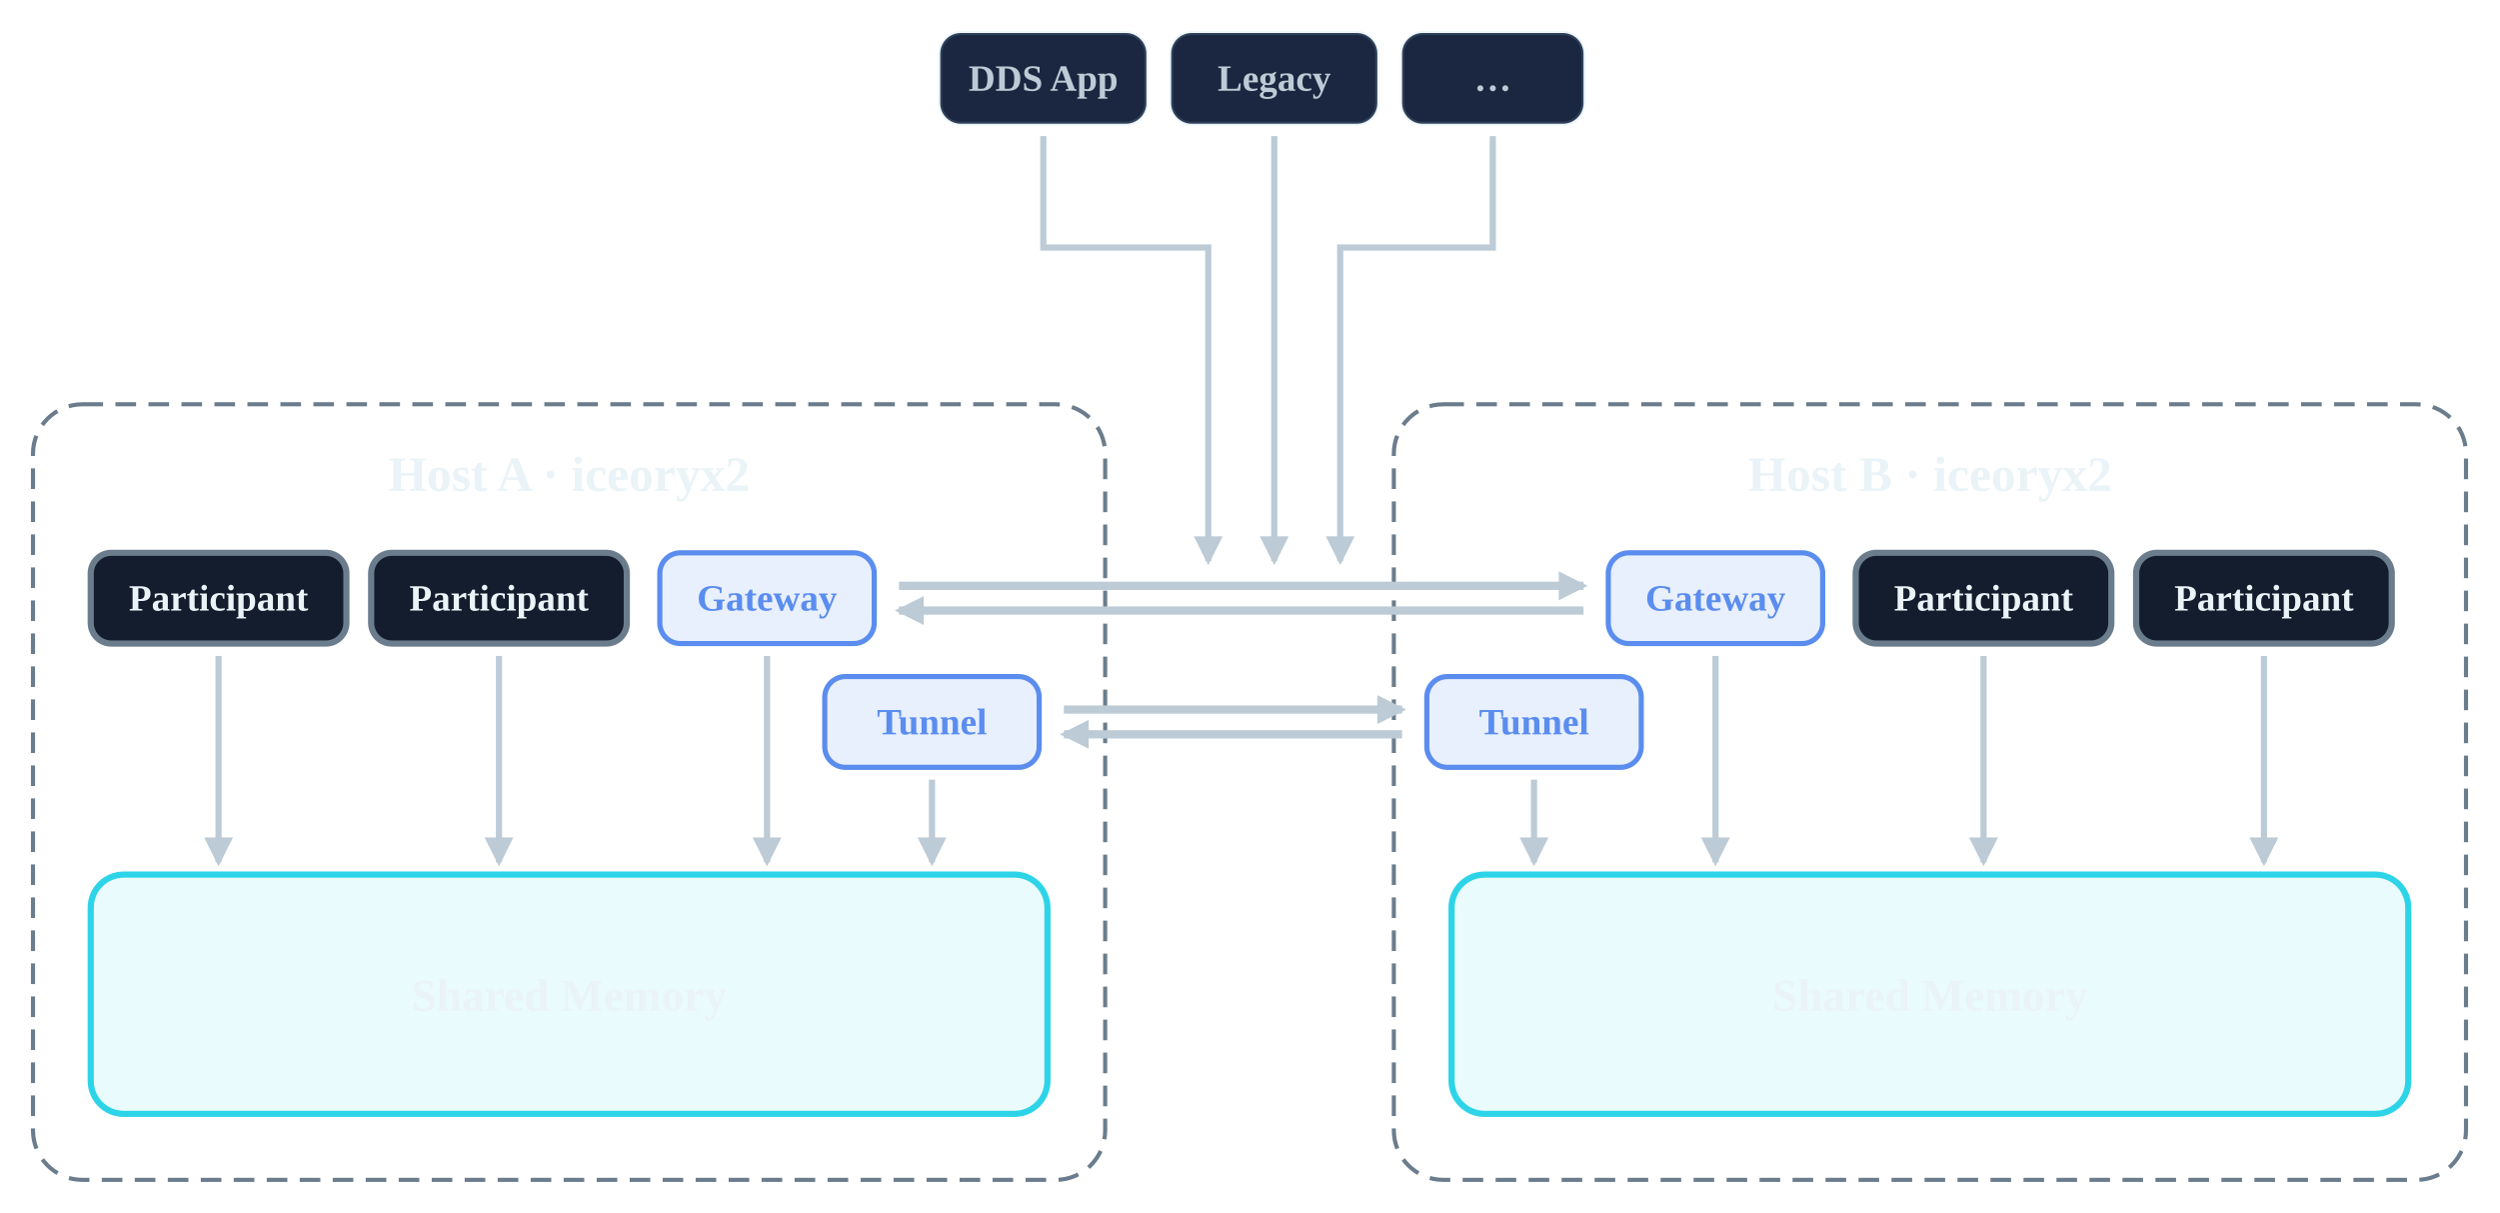
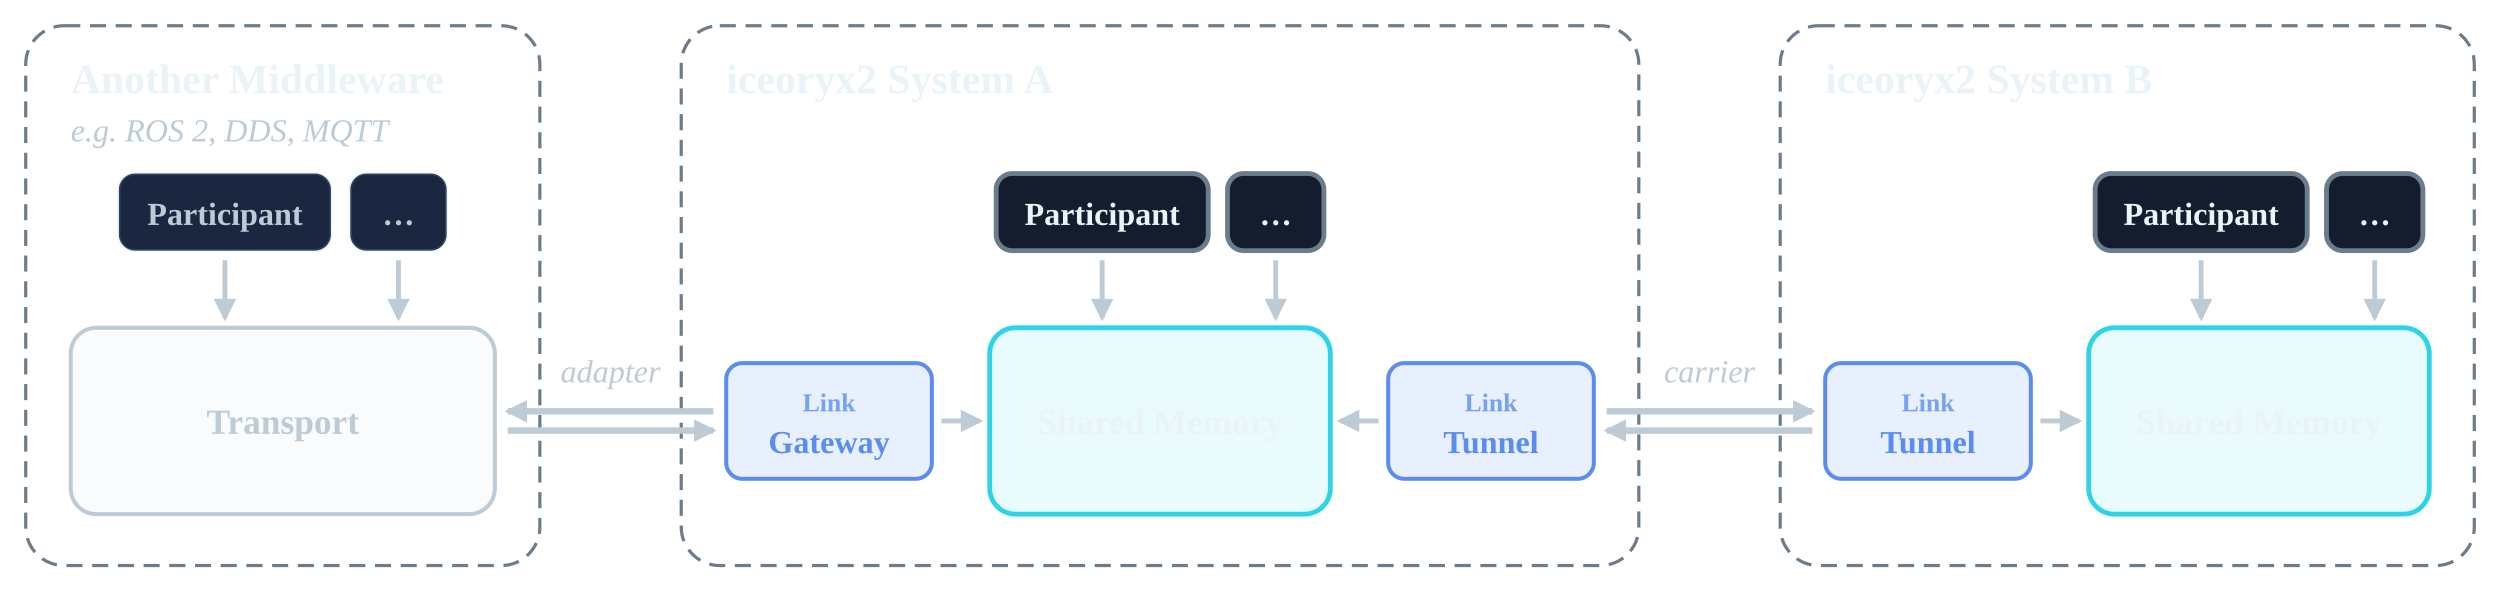
- <svg xmlns="http://www.w3.org/2000/svg" viewBox="12 52 606 294" role="img" aria-label="Host-to-host communication via gateways and tunnels">
+ <svg xmlns="http://www.w3.org/2000/svg" viewBox="12 52 778 184" role="img" aria-label="Links extending iceoryx2 across iceoryx2 systems, a gateway to another middleware over an adapter and a tunnel to another iceoryx2 system over a carrier">
  <style>
    .gt-host   { fill: none; stroke: var(--ix-muted-2, #6b7d8c); stroke-width: 1; stroke-dasharray: 5 3; }
-     .gt-host-t { font-family: var(--font-stack, sans-serif); font-weight: 600; font-size: 12px; fill: var(--ix-text, #eaf3f7); }
+     .gt-host-t { font-family: var(--font-stack, sans-serif); font-weight: 600; font-size: 13px; fill: var(--ix-text, #eaf3f7); }
    .gt-part   { fill: var(--ix-surface, #141d2d); stroke: var(--ix-box-line, #6b7d8c); stroke-width: 1.5; }
-     .gt-part-t { font-family: var(--font-stack, sans-serif); font-weight: 600; font-size: 9px; fill: var(--ix-text, #eaf3f7); }
+     .gt-part-t { font-family: var(--font-stack, sans-serif); font-weight: 600; font-size: 10px; fill: var(--ix-text, #eaf3f7); }
    .gt-comp   { fill: rgba(91,141,239,0.14); stroke: var(--ix-blue, #5b8def); stroke-width: 1.25; }
-     .gt-comp-t { font-family: var(--font-stack, sans-serif); font-weight: 600; font-size: 9px; fill: var(--ix-blue, #5b8def); }
+     .gt-comp-t { font-family: var(--font-stack, sans-serif); font-weight: 600; font-size: 10px; fill: var(--ix-blue, #5b8def); }
+     .gt-comp-s { font-family: var(--font-stack, sans-serif); font-weight: 600; font-size: 8px; fill: var(--ix-blue, #5b8def); opacity: 0.8; }
    .gt-smr    { fill: rgba(45,212,232,0.10); stroke: var(--ix-ice, #2dd4e8); stroke-width: 1.5; }
    .gt-smr-t  { font-family: var(--font-stack, sans-serif); font-weight: 600; font-size: 11px; fill: var(--ix-text, #eaf3f7); }
    .gt-app    { fill: var(--ix-surface-2, #1b2740); stroke: var(--ix-line, rgba(150,200,230,0.16)); stroke-width: 1; }
-     .gt-app-t  { font-family: var(--font-stack, sans-serif); font-weight: 600; font-size: 9px; fill: var(--ix-muted, #bccbd6); }
+     .gt-app-t  { font-family: var(--font-stack, sans-serif); font-weight: 600; font-size: 10px; fill: var(--ix-muted, #bccbd6); }
+     .gt-mw     { fill: rgba(188,203,214,0.08); stroke: var(--ix-muted, #bccbd6); stroke-width: 1.25; }
+     .gt-mw-t   { font-family: var(--font-stack, sans-serif); font-weight: 600; font-size: 11px; fill: var(--ix-muted, #bccbd6); }
+     .gt-edge-t { font-family: var(--font-stack, sans-serif); font-style: italic; font-size: 10px; fill: var(--ix-muted, #bccbd6); }
    .gt-flow   { stroke: var(--ix-muted, #bccbd6); stroke-width: 1.5; fill: none; }
    .gt-flow-2 { stroke: var(--ix-muted, #bccbd6); stroke-width: 2; fill: none; }
  </style>
  <defs>
    <marker id="gt-arrow" markerWidth="9" markerHeight="9" refX="7" refY="4.5" orient="auto" markerUnits="userSpaceOnUse" overflow="visible">
      <path d="M1,1 L8,4.5 L1,8 Z" fill="var(--ix-muted, #bccbd6)" />
    </marker>
  </defs>
-   <rect class="gt-app" x="240" y="60" width="50" height="22" rx="5" />
-   <text class="gt-app-t" x="265" y="74" text-anchor="middle">DDS App</text>
-   <rect class="gt-app" x="296" y="60" width="50" height="22" rx="5" />
-   <text class="gt-app-t" x="321" y="74" text-anchor="middle">Legacy</text>
-   <rect class="gt-app" x="352" y="60" width="44" height="22" rx="5" />
-   <text class="gt-app-t" x="374" y="74" text-anchor="middle">…</text>
-   <rect class="gt-host" x="20" y="150" width="260" height="188" rx="12" />
-   <text class="gt-host-t" x="150" y="171" text-anchor="middle">Host A · iceoryx2</text>
-   <rect class="gt-host" x="350" y="150" width="260" height="188" rx="12" />
-   <text class="gt-host-t" x="480" y="171" text-anchor="middle">Host B · iceoryx2</text>
-   <rect class="gt-part" x="34" y="186" width="62" height="22" rx="5" />
-   <text class="gt-part-t" x="65" y="200" text-anchor="middle">Participant</text>
-   <rect class="gt-part" x="102" y="186" width="62" height="22" rx="5" />
-   <text class="gt-part-t" x="133" y="200" text-anchor="middle">Participant</text>
-   <rect class="gt-comp" x="172" y="186" width="52" height="22" rx="5" />
-   <text class="gt-comp-t" x="198" y="200" text-anchor="middle">Gateway</text>
-   <rect class="gt-comp" x="212" y="216" width="52" height="22" rx="5" />
-   <text class="gt-comp-t" x="238" y="230" text-anchor="middle">Tunnel</text>
-   <rect class="gt-comp" x="358" y="216" width="52" height="22" rx="5" />
-   <text class="gt-comp-t" x="384" y="230" text-anchor="middle">Tunnel</text>
-   <rect class="gt-comp" x="402" y="186" width="52" height="22" rx="5" />
-   <text class="gt-comp-t" x="428" y="200" text-anchor="middle">Gateway</text>
-   <rect class="gt-part" x="462" y="186" width="62" height="22" rx="5" />
-   <text class="gt-part-t" x="493" y="200" text-anchor="middle">Participant</text>
-   <rect class="gt-part" x="530" y="186" width="62" height="22" rx="5" />
-   <text class="gt-part-t" x="561" y="200" text-anchor="middle">Participant</text>
-   <rect class="gt-smr" x="34" y="264" width="232" height="58" rx="8" />
-   <text class="gt-smr-t" x="150" y="297" text-anchor="middle">Shared Memory</text>
-   <rect class="gt-smr" x="364" y="264" width="232" height="58" rx="8" />
-   <text class="gt-smr-t" x="480" y="297" text-anchor="middle">Shared Memory</text>
-   <line class="gt-flow" x1="65" y1="211" x2="65" y2="261" marker-end="url(#gt-arrow)" />
-   <line class="gt-flow" x1="133" y1="211" x2="133" y2="261" marker-end="url(#gt-arrow)" />
-   <line class="gt-flow" x1="198" y1="211" x2="198" y2="261" marker-end="url(#gt-arrow)" />
-   <line class="gt-flow" x1="238" y1="241" x2="238" y2="261" marker-end="url(#gt-arrow)" />
-   <line class="gt-flow" x1="384" y1="241" x2="384" y2="261" marker-end="url(#gt-arrow)" />
-   <line class="gt-flow" x1="428" y1="211" x2="428" y2="261" marker-end="url(#gt-arrow)" />
-   <line class="gt-flow" x1="493" y1="211" x2="493" y2="261" marker-end="url(#gt-arrow)" />
-   <line class="gt-flow" x1="561" y1="211" x2="561" y2="261" marker-end="url(#gt-arrow)" />
-   <line class="gt-flow-2" x1="230" y1="194" x2="396" y2="194" marker-end="url(#gt-arrow)" />
-   <line class="gt-flow-2" x1="396" y1="200" x2="230" y2="200" marker-end="url(#gt-arrow)" />
-   <line class="gt-flow-2" x1="270" y1="224" x2="352" y2="224" marker-end="url(#gt-arrow)" />
-   <line class="gt-flow-2" x1="352" y1="230" x2="270" y2="230" marker-end="url(#gt-arrow)" />
-   <path class="gt-flow" d="M265,85 V112 H305 V188" marker-end="url(#gt-arrow)" />
-   <line class="gt-flow" x1="321" y1="85" x2="321" y2="188" marker-end="url(#gt-arrow)" />
-   <path class="gt-flow" d="M374,85 V112 H337 V188" marker-end="url(#gt-arrow)" />
+   <rect class="gt-host" x="20" y="60" width="160" height="168" rx="12" />
+   <text class="gt-host-t" x="34" y="81">Another Middleware</text>
+   <text class="gt-edge-t" x="34" y="96">e.g. ROS 2, DDS, MQTT</text>
+   <rect class="gt-app" x="49" y="106" width="66" height="24" rx="5" />
+   <text class="gt-app-t" x="82" y="122" text-anchor="middle">Participant</text>
+   <rect class="gt-app" x="121" y="106" width="30" height="24" rx="5" />
+   <text class="gt-app-t" x="136" y="122" text-anchor="middle">…</text>
+   <rect class="gt-mw" x="34" y="154" width="132" height="58" rx="8" />
+   <text class="gt-mw-t" x="100" y="187" text-anchor="middle">Transport</text>
+   <line class="gt-flow" x1="82" y1="133" x2="82" y2="151" marker-end="url(#gt-arrow)" />
+   <line class="gt-flow" x1="136" y1="133" x2="136" y2="151" marker-end="url(#gt-arrow)" />
+   <rect class="gt-host" x="224" y="60" width="298" height="168" rx="12" />
+   <text class="gt-host-t" x="238" y="81">iceoryx2 System A</text>
+   <rect class="gt-part" x="322" y="106" width="66" height="24" rx="5" />
+   <text class="gt-part-t" x="355" y="122" text-anchor="middle">Participant</text>
+   <rect class="gt-part" x="394" y="106" width="30" height="24" rx="5" />
+   <text class="gt-part-t" x="409" y="122" text-anchor="middle">…</text>
+   <rect class="gt-comp" x="238" y="165" width="64" height="36" rx="5" />
+   <text class="gt-comp-s" x="270" y="180" text-anchor="middle">Link</text>
+   <text class="gt-comp-t" x="270" y="193" text-anchor="middle">Gateway</text>
+   <rect class="gt-smr" x="320" y="154" width="106" height="58" rx="8" />
+   <text class="gt-smr-t" x="373" y="187" text-anchor="middle">Shared Memory</text>
+   <rect class="gt-comp" x="444" y="165" width="64" height="36" rx="5" />
+   <text class="gt-comp-s" x="476" y="180" text-anchor="middle">Link</text>
+   <text class="gt-comp-t" x="476" y="193" text-anchor="middle">Tunnel</text>
+   <line class="gt-flow" x1="355" y1="133" x2="355" y2="151" marker-end="url(#gt-arrow)" />
+   <line class="gt-flow" x1="409" y1="133" x2="409" y2="151" marker-end="url(#gt-arrow)" />
+   <line class="gt-flow" x1="305" y1="183" x2="317" y2="183" marker-end="url(#gt-arrow)" />
+   <line class="gt-flow" x1="441" y1="183" x2="429" y2="183" marker-end="url(#gt-arrow)" />
+   <rect class="gt-host" x="566" y="60" width="216" height="168" rx="12" />
+   <text class="gt-host-t" x="580" y="81">iceoryx2 System B</text>
+   <rect class="gt-part" x="664" y="106" width="66" height="24" rx="5" />
+   <text class="gt-part-t" x="697" y="122" text-anchor="middle">Participant</text>
+   <rect class="gt-part" x="736" y="106" width="30" height="24" rx="5" />
+   <text class="gt-part-t" x="751" y="122" text-anchor="middle">…</text>
+   <rect class="gt-comp" x="580" y="165" width="64" height="36" rx="5" />
+   <text class="gt-comp-s" x="612" y="180" text-anchor="middle">Link</text>
+   <text class="gt-comp-t" x="612" y="193" text-anchor="middle">Tunnel</text>
+   <rect class="gt-smr" x="662" y="154" width="106" height="58" rx="8" />
+   <text class="gt-smr-t" x="715" y="187" text-anchor="middle">Shared Memory</text>
+   <line class="gt-flow" x1="697" y1="133" x2="697" y2="151" marker-end="url(#gt-arrow)" />
+   <line class="gt-flow" x1="751" y1="133" x2="751" y2="151" marker-end="url(#gt-arrow)" />
+   <line class="gt-flow" x1="647" y1="183" x2="659" y2="183" marker-end="url(#gt-arrow)" />
+   <line class="gt-flow-2" x1="234" y1="180" x2="170" y2="180" marker-end="url(#gt-arrow)" />
+   <line class="gt-flow-2" x1="170" y1="186" x2="234" y2="186" marker-end="url(#gt-arrow)" />
+   <text class="gt-edge-t" x="202" y="171" text-anchor="middle">adapter</text>
+   <line class="gt-flow-2" x1="512" y1="180" x2="576" y2="180" marker-end="url(#gt-arrow)" />
+   <line class="gt-flow-2" x1="576" y1="186" x2="512" y2="186" marker-end="url(#gt-arrow)" />
+   <text class="gt-edge-t" x="544" y="171" text-anchor="middle">carrier</text>
</svg>
